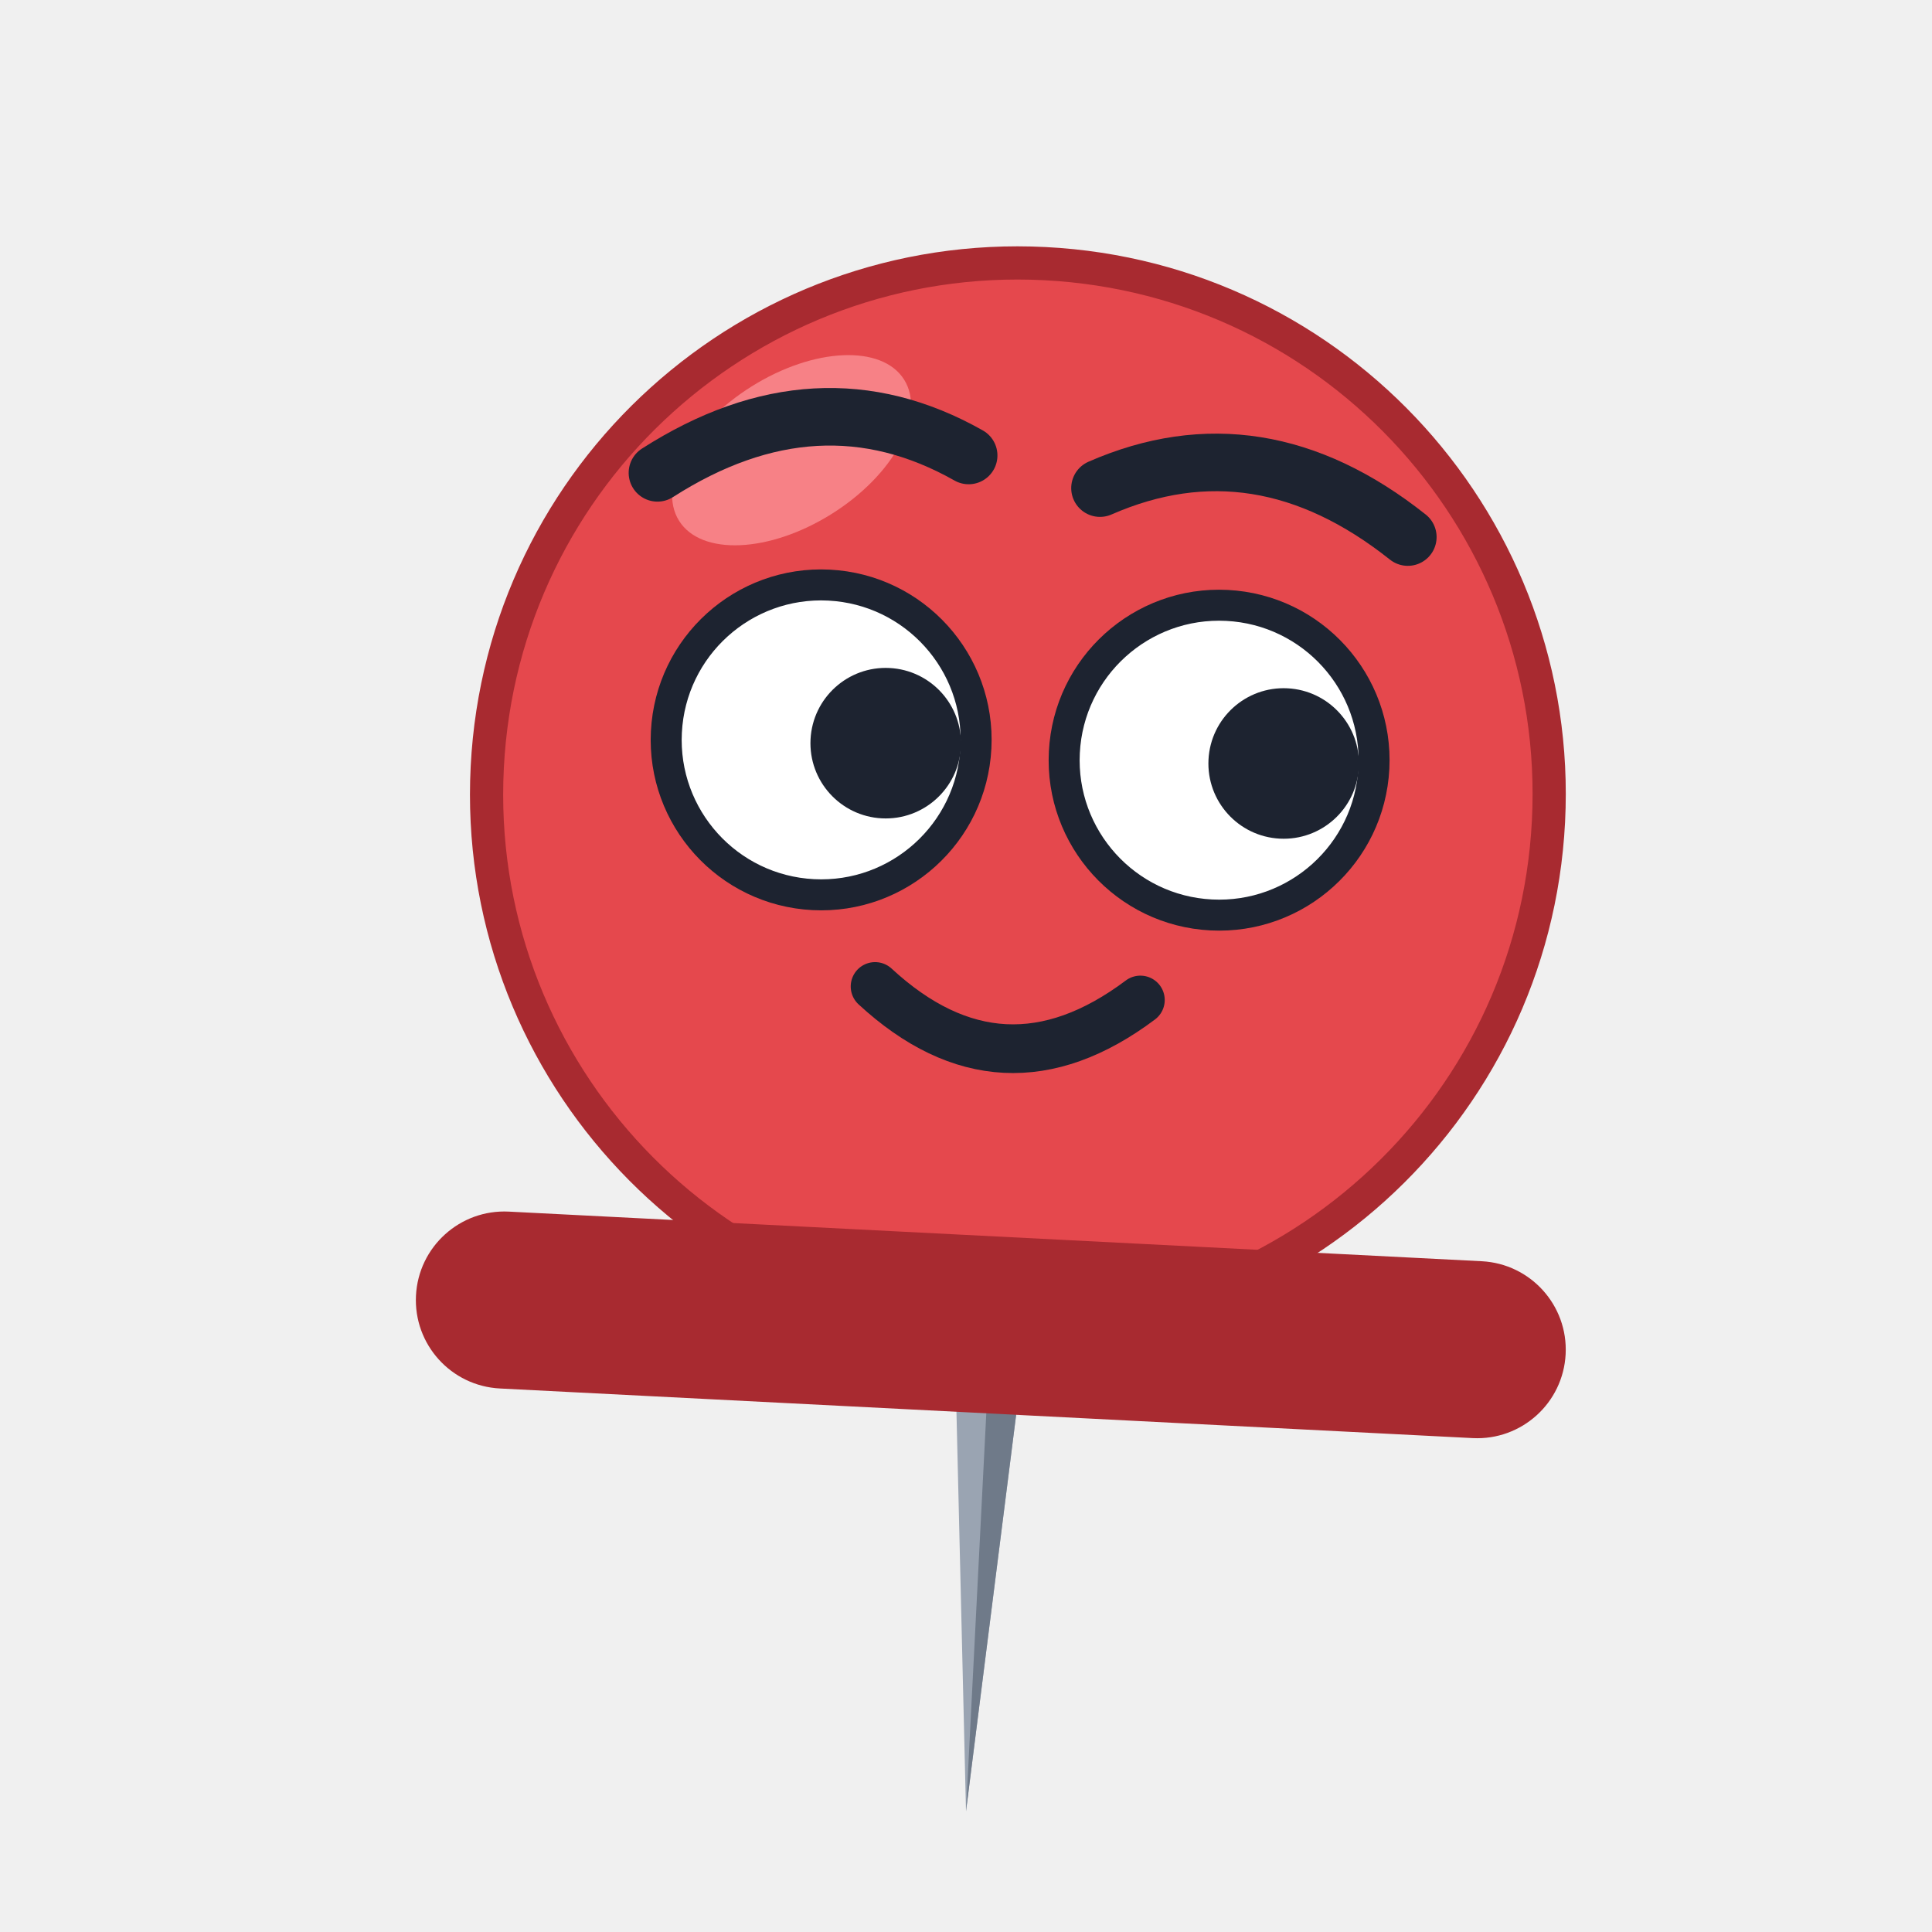
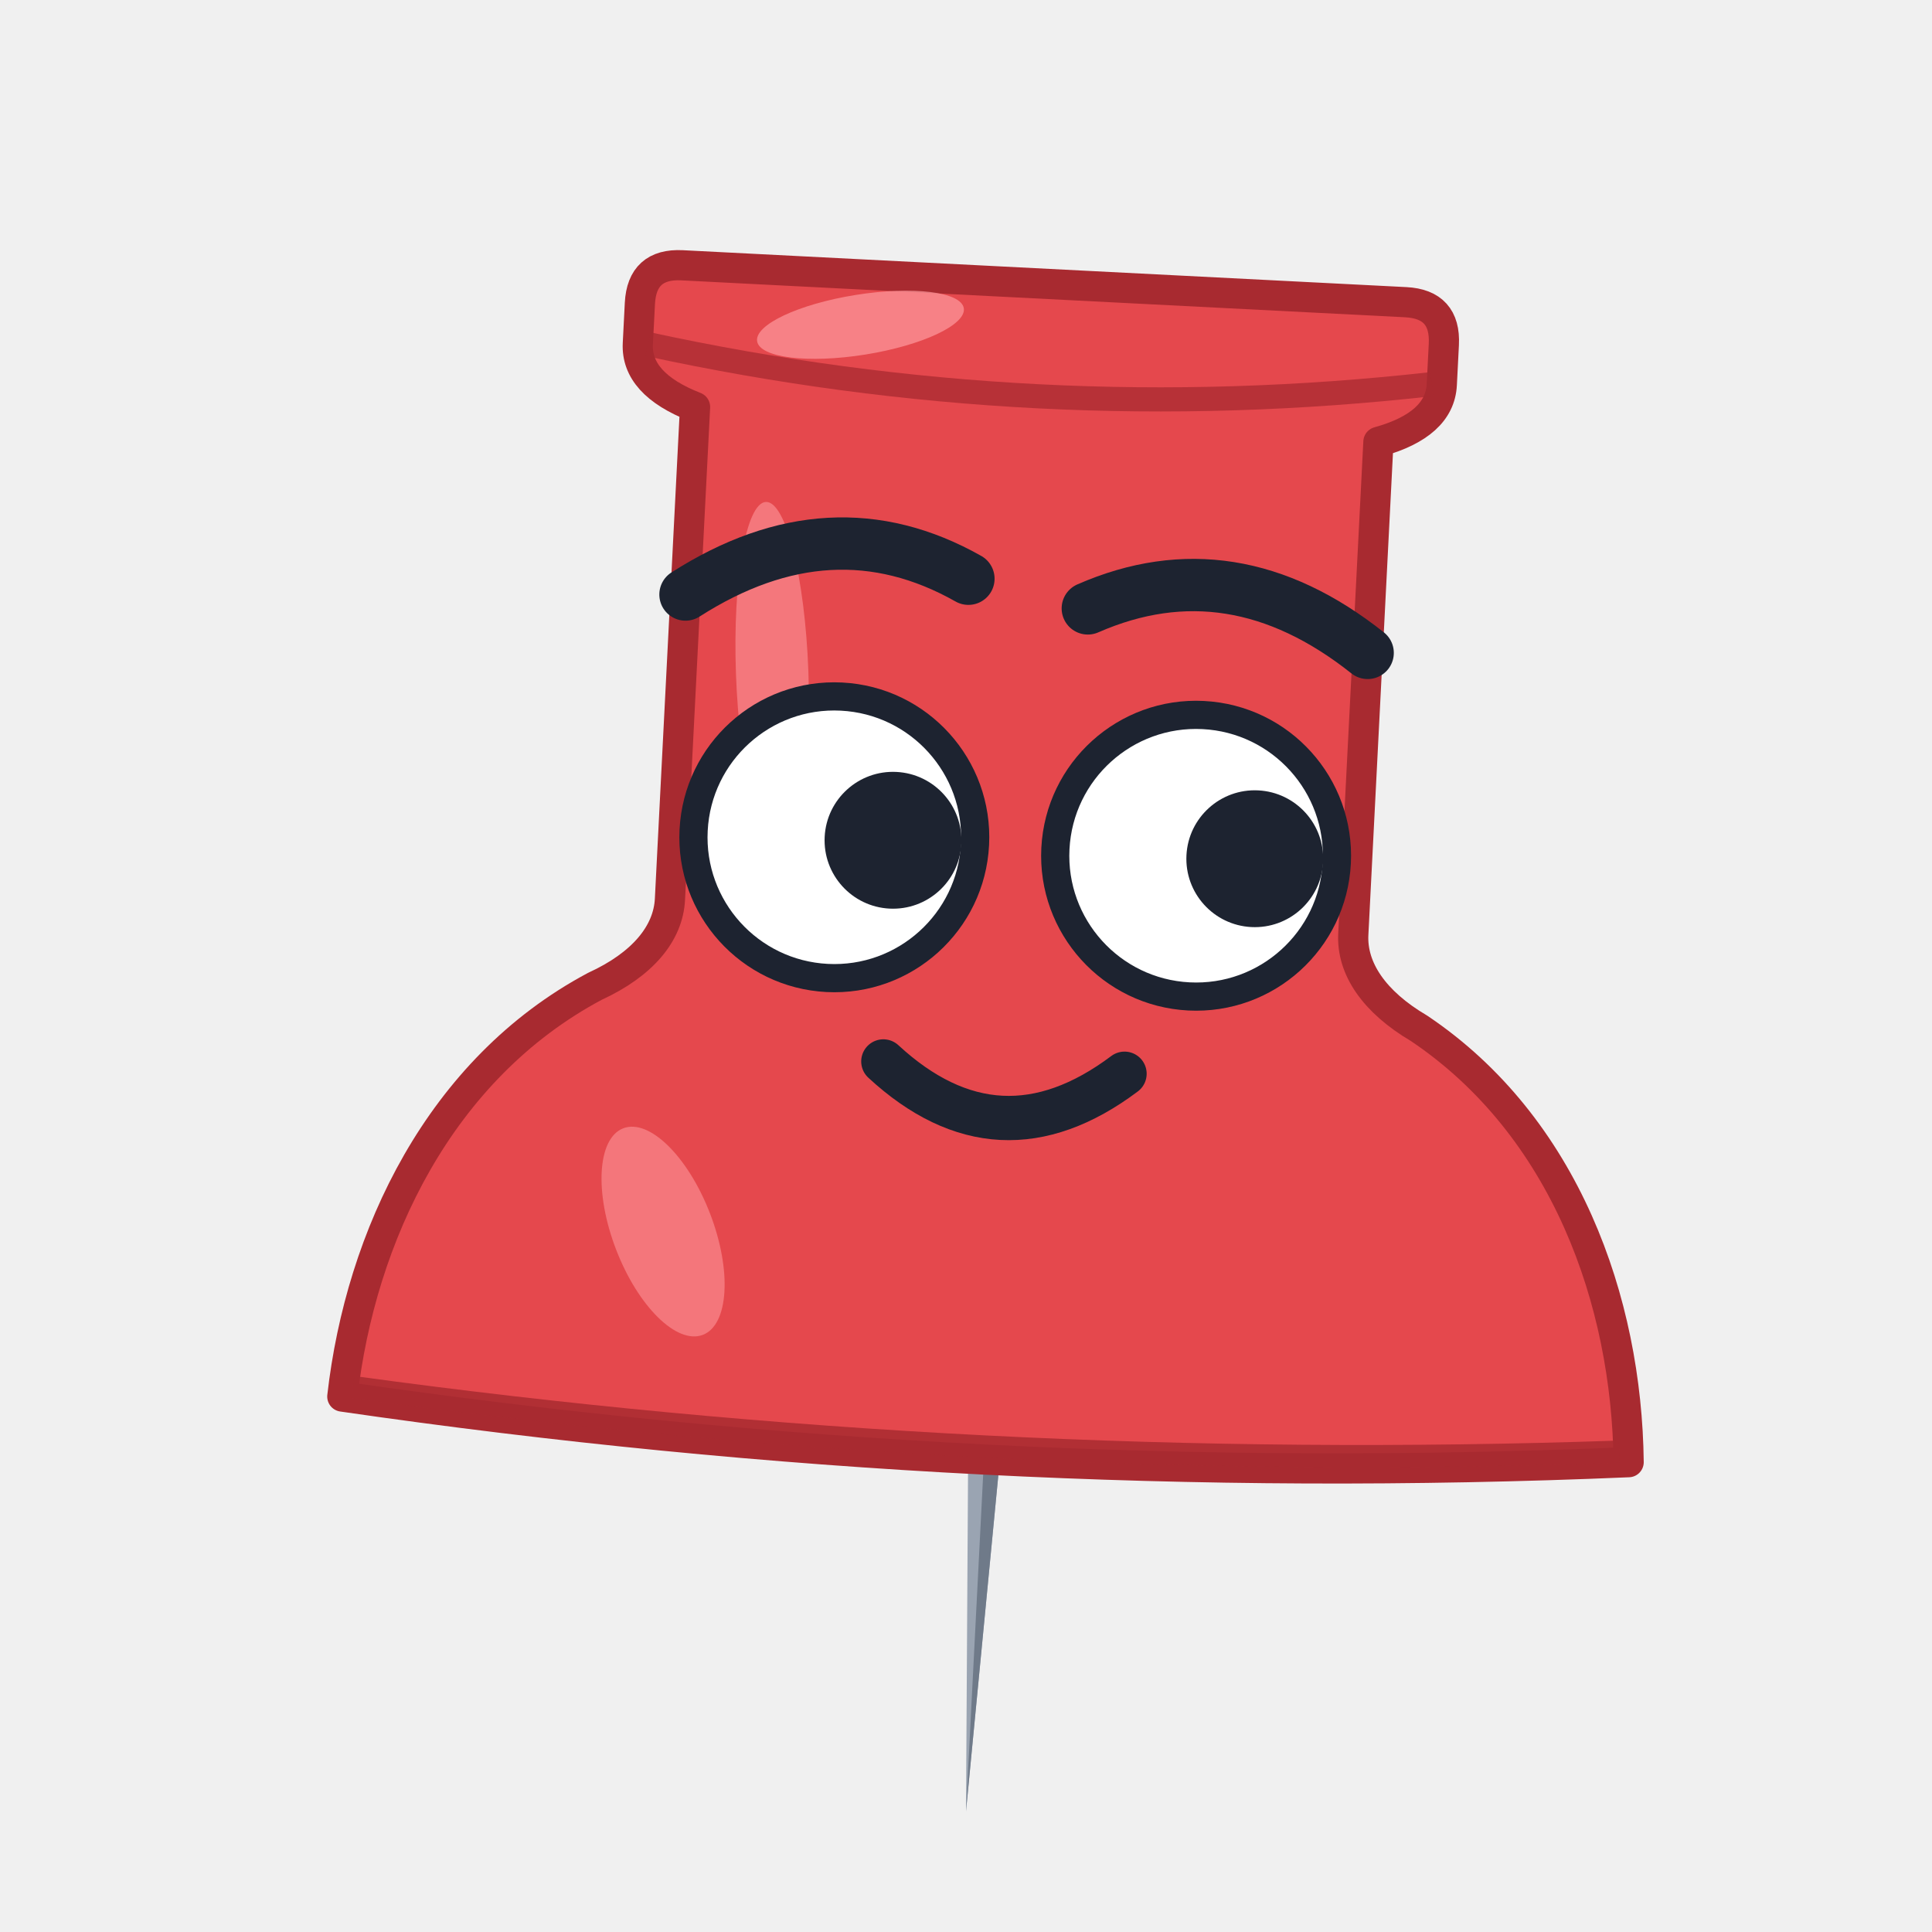
<svg xmlns="http://www.w3.org/2000/svg" width="96" height="96" viewBox="0 0 96 96">
-   <g transform="translate(0 0) rotate(2.92 48 90) translate(48 90) scale(1.1 1.1) translate(-48 -90)">
-     <polygon points="46.5,70 49.5,70 48,90" fill="#9aa4b2" />
-     <polygon points="48,70 49.5,70 48,90" fill="#6f7a89" />
-     <circle cx="48" cy="44" r="24" fill="#e5484d" stroke="#a82a30" stroke-width="1.5" />
-     <ellipse cx="37" cy="29" rx="6" ry="3.4" transform="rotate(-35 37 29)" fill="#ff9a9e" opacity="0.7" />
-     <rect x="22" y="64" width="52" height="8" rx="4" fill="#a82a30" />
+   <g transform="translate(0 0) rotate(2.92 48 90) translate(48 90) scale(1 1) translate(-48 -90)">
+     <polygon points="47.1,70 48.9,70 48,90" fill="#9aa4b2" />
+     <polygon points="48,70 48.9,70 48,90" fill="#6f7a89" />
+     <path d="M30 14 H66 Q68 14 68 16 V18 Q68 20 65 21 L65 21.5 V45.5 C65 47.2 66.2 48.8 68.5 50 C76 54.5 79.5 63 80 71 Q48 74 16 71 C16.5 63 20 54.5 27.5 50 C29.8 48.8 31 47.2 31 45.5 V21.5 L31 21 Q28 20 28 18 V16 Q28 14 30 14 Z" fill="#e5484d" stroke="#a82a30" stroke-width="1.5" stroke-linejoin="round" />
+     <path d="M28.5 18 Q48 21.2 67.5 18" fill="none" stroke="#a82a30" stroke-width="1.2" opacity="0.75" />
+     <path d="M16.5 70.5 Q48 73.2 79.5 70.5" fill="none" stroke="#a82a30" stroke-width="1.1" opacity="0.85" />
+     <ellipse cx="39" cy="16.5" rx="5.2" ry="1.5" transform="rotate(-12 39 16.5)" fill="#ff9a9e" opacity="0.7" />
+     <ellipse cx="35.5" cy="34" rx="1.8" ry="8.5" transform="rotate(-5 35.5 34)" fill="#ff9a9e" opacity="0.58" />
+     <ellipse cx="31.5" cy="62" rx="2.5" ry="5.5" transform="rotate(-24 31.5 62)" fill="#ff9a9e" opacity="0.56" />
    <clipPath id="eyeL">
      <ellipse cx="39" cy="42" rx="7" ry="7" />
    </clipPath>
    <ellipse cx="39" cy="42" rx="7" ry="7" fill="#ffffff" stroke="#1d2330" stroke-width="1.4" />
    <circle cx="41.92" cy="42" r="3.4" fill="#1d2330" clip-path="url(#eyeL)" />
    <clipPath id="eyeR">
      <ellipse cx="57" cy="42" rx="7" ry="7" />
    </clipPath>
    <ellipse cx="57" cy="42" rx="7" ry="7" fill="#ffffff" stroke="#1d2330" stroke-width="1.4" />
    <circle cx="59.92" cy="42" r="3.4" fill="#1d2330" clip-path="url(#eyeR)" />
    <path d="M31 30.33 Q38 25.33 45 28.83" fill="none" stroke="#1d2330" stroke-width="2.6" stroke-linecap="round" />
    <path d="M51 30 Q58 26.5 65 31.5" fill="none" stroke="#1d2330" stroke-width="2.6" stroke-linecap="round" />
    <path d="M42 53 Q48 58 54 53" fill="none" stroke="#1d2330" stroke-width="2.2" stroke-linecap="round" />
  </g>
</svg>
